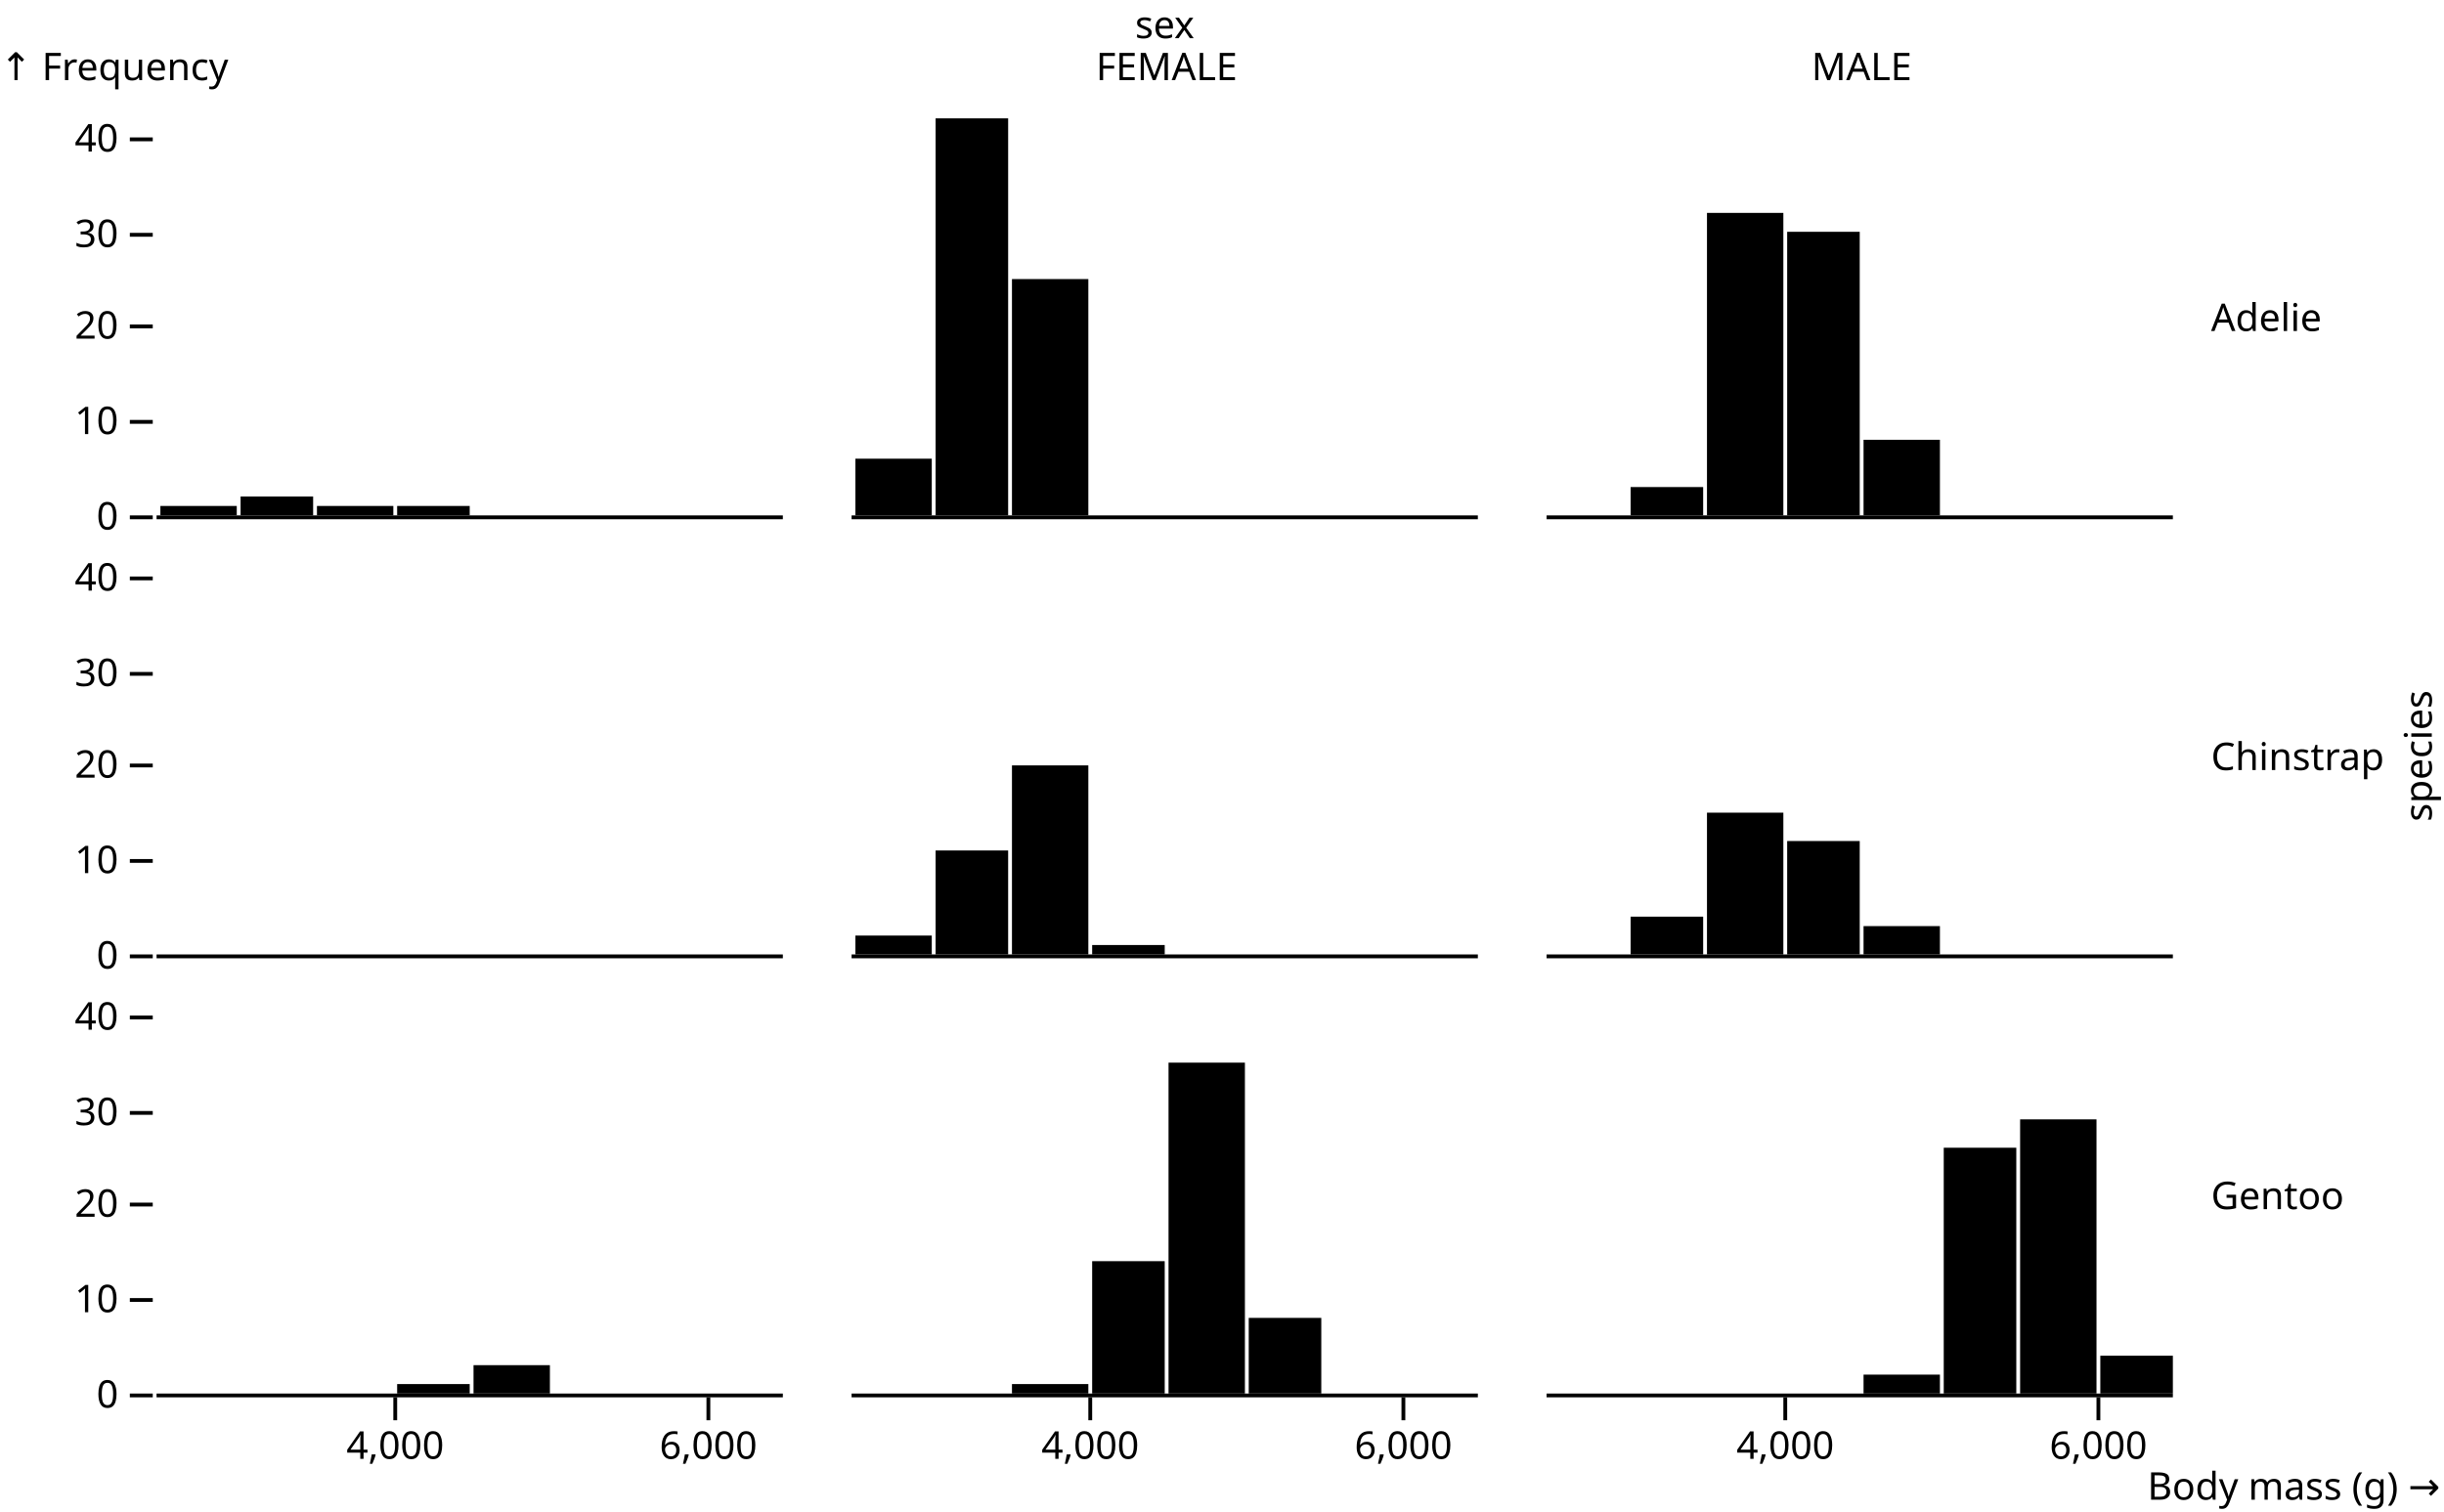
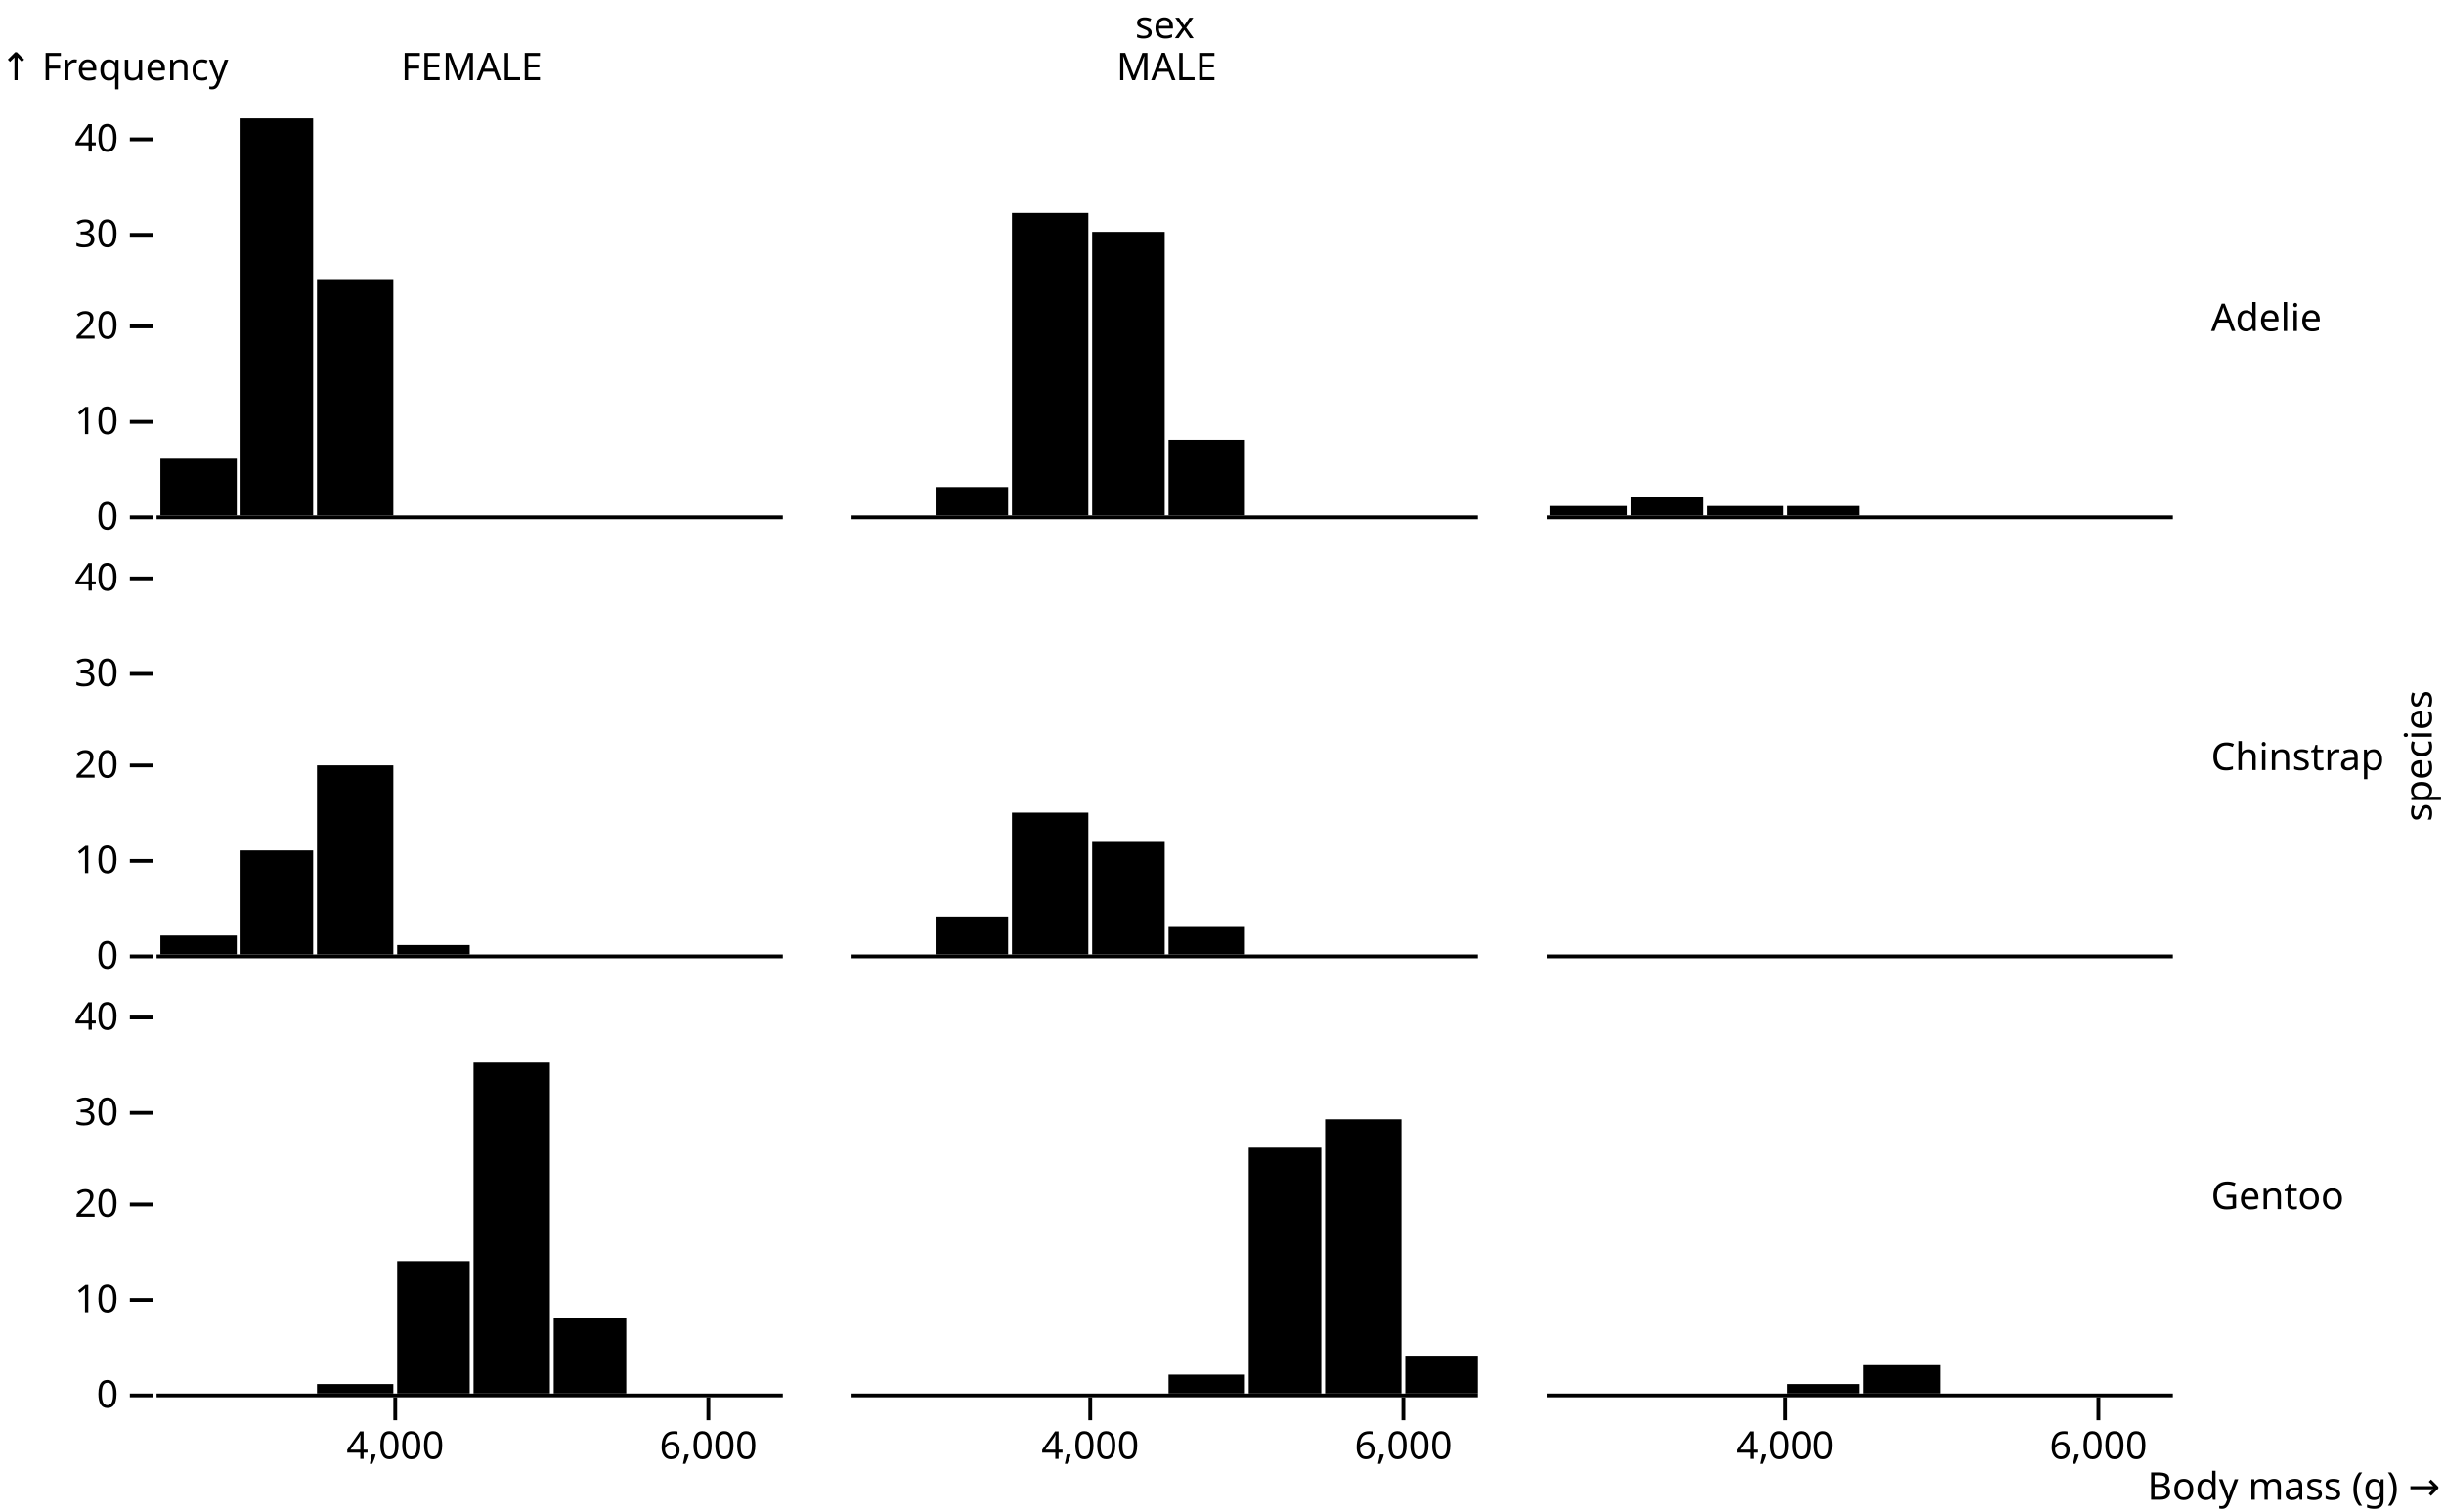
<svg xmlns="http://www.w3.org/2000/svg" viewBox="0,0,640,396" class="plot" fill="currentColor" stroke-miterlimit="1" text-anchor="middle" style="max-width: 640px; display: block; font-size: 10px; font-family: sans-serif; background: white;">
  <style>
    .plot text {
      white-space: pre;
    }
  </style>
  <g transform="translate(570,0)" fill="none" text-anchor="start">
    <g class="tick" opacity="1" transform="translate(0,83.5)">
      <line stroke="currentColor" x2="0" />
      <text fill="currentColor" x="9" dy="0.32em">Adelie</text>
    </g>
    <g class="tick" opacity="1" transform="translate(0,198.5)">
      <line stroke="currentColor" x2="0" />
      <text fill="currentColor" x="9" dy="0.32em">Chinstrap</text>
    </g>
    <g class="tick" opacity="1" transform="translate(0,313.5)">
      <line stroke="currentColor" x2="0" />
      <text fill="currentColor" x="9" dy="0.32em">Gentoo</text>
    </g>
    <text fill="currentColor" transform="translate(70,198) rotate(-90)" dy="-0.32em" text-anchor="middle">species</text>
  </g>
  <g transform="translate(0,30)" fill="none" text-anchor="middle">
    <g class="tick" opacity="1" transform="translate(123.5,0)">
      <line stroke="currentColor" y2="0" />
-       <text fill="currentColor" y="-9" dy="0em" />
+       <text fill="currentColor" y="-9" dy="0em">FEMALE</text>
    </g>
    <g class="tick" opacity="1" transform="translate(305.5,0)">
      <line stroke="currentColor" y2="0" />
-       <text fill="currentColor" y="-9" dy="0em">FEMALE</text>
+       <text fill="currentColor" y="-9" dy="0em">MALE</text>
    </g>
    <g class="tick" opacity="1" transform="translate(487.5,0)">
      <line stroke="currentColor" y2="0" />
-       <text fill="currentColor" y="-9" dy="0em">MALE</text>
+       <text fill="currentColor" y="-9" dy="0em" />
    </g>
    <text fill="currentColor" transform="translate(305,-30)" dy="1em" text-anchor="middle">sex</text>
  </g>
  <g>
    <g transform="translate(0,31)">
      <g transform="translate(40,0)" fill="none" text-anchor="end">
        <g class="tick" opacity="1" transform="translate(0,104.5)">
          <line stroke="currentColor" x2="-6" />
          <text fill="currentColor" x="-9" dy="0.32em">0</text>
        </g>
        <g class="tick" opacity="1" transform="translate(0,79.5)">
          <line stroke="currentColor" x2="-6" />
          <text fill="currentColor" x="-9" dy="0.32em">10</text>
        </g>
        <g class="tick" opacity="1" transform="translate(0,54.5)">
          <line stroke="currentColor" x2="-6" />
          <text fill="currentColor" x="-9" dy="0.32em">20</text>
        </g>
        <g class="tick" opacity="1" transform="translate(0,30.5)">
          <line stroke="currentColor" x2="-6" />
          <text fill="currentColor" x="-9" dy="0.32em">30</text>
        </g>
        <g class="tick" opacity="1" transform="translate(0,5.5)">
          <line stroke="currentColor" x2="-6" />
          <text fill="currentColor" x="-9" dy="0.32em">40</text>
        </g>
        <text fill="currentColor" transform="translate(-40,0)" dy="-1em" text-anchor="start">↑ Frequency</text>
      </g>
    </g>
    <g transform="translate(0,146)">
      <g transform="translate(40,0)" fill="none" text-anchor="end">
        <g class="tick" opacity="1" transform="translate(0,104.5)">
          <line stroke="currentColor" x2="-6" />
          <text fill="currentColor" x="-9" dy="0.32em">0</text>
        </g>
        <g class="tick" opacity="1" transform="translate(0,79.5)">
          <line stroke="currentColor" x2="-6" />
          <text fill="currentColor" x="-9" dy="0.32em">10</text>
        </g>
        <g class="tick" opacity="1" transform="translate(0,54.5)">
          <line stroke="currentColor" x2="-6" />
          <text fill="currentColor" x="-9" dy="0.32em">20</text>
        </g>
        <g class="tick" opacity="1" transform="translate(0,30.5)">
          <line stroke="currentColor" x2="-6" />
          <text fill="currentColor" x="-9" dy="0.32em">30</text>
        </g>
        <g class="tick" opacity="1" transform="translate(0,5.5)">
          <line stroke="currentColor" x2="-6" />
          <text fill="currentColor" x="-9" dy="0.32em">40</text>
        </g>
      </g>
    </g>
    <g transform="translate(0,261)">
      <g transform="translate(40,0)" fill="none" text-anchor="end">
        <g class="tick" opacity="1" transform="translate(0,104.5)">
          <line stroke="currentColor" x2="-6" />
          <text fill="currentColor" x="-9" dy="0.32em">0</text>
        </g>
        <g class="tick" opacity="1" transform="translate(0,79.5)">
          <line stroke="currentColor" x2="-6" />
          <text fill="currentColor" x="-9" dy="0.32em">10</text>
        </g>
        <g class="tick" opacity="1" transform="translate(0,54.5)">
          <line stroke="currentColor" x2="-6" />
          <text fill="currentColor" x="-9" dy="0.32em">20</text>
        </g>
        <g class="tick" opacity="1" transform="translate(0,30.5)">
          <line stroke="currentColor" x2="-6" />
          <text fill="currentColor" x="-9" dy="0.32em">30</text>
        </g>
        <g class="tick" opacity="1" transform="translate(0,5.5)">
          <line stroke="currentColor" x2="-6" />
          <text fill="currentColor" x="-9" dy="0.32em">40</text>
        </g>
      </g>
    </g>
    <g transform="translate(41,0)">
      <g transform="translate(0,366)" fill="none" text-anchor="middle">
        <g class="tick" opacity="1" transform="translate(62.5,0)">
          <line stroke="currentColor" y2="6" />
          <text fill="currentColor" y="9" dy="0.71em">4,000</text>
        </g>
        <g class="tick" opacity="1" transform="translate(144.5,0)">
          <line stroke="currentColor" y2="6" />
          <text fill="currentColor" y="9" dy="0.71em">6,000</text>
        </g>
      </g>
    </g>
    <g transform="translate(223,0)">
      <g transform="translate(0,366)" fill="none" text-anchor="middle">
        <g class="tick" opacity="1" transform="translate(62.5,0)">
          <line stroke="currentColor" y2="6" />
          <text fill="currentColor" y="9" dy="0.71em">4,000</text>
        </g>
        <g class="tick" opacity="1" transform="translate(144.5,0)">
          <line stroke="currentColor" y2="6" />
          <text fill="currentColor" y="9" dy="0.71em">6,000</text>
        </g>
      </g>
    </g>
    <g transform="translate(405,0)">
      <g transform="translate(0,366)" fill="none" text-anchor="middle">
        <g class="tick" opacity="1" transform="translate(62.5,0)">
          <line stroke="currentColor" y2="6" />
          <text fill="currentColor" y="9" dy="0.71em">4,000</text>
        </g>
        <g class="tick" opacity="1" transform="translate(144.5,0)">
          <line stroke="currentColor" y2="6" />
          <text fill="currentColor" y="9" dy="0.71em">6,000</text>
        </g>
        <text fill="currentColor" transform="translate(234,30)" dy="-0.32em" text-anchor="end">Body mass (g) →</text>
      </g>
    </g>
    <g transform="translate(41,31)">
      <g transform="translate(0,0)">
+         <rect x="1" y="89.143" width="20" height="14.857" />
+         <rect x="22" y="0" width="19" height="104" />
+         <rect x="42" y="42.095" width="20" height="61.905" />
+       </g>
+       <g stroke="currentColor" transform="translate(0,0.5)">
+         <line x1="0" x2="164" y1="104" y2="104" />
+       </g>
+     </g>
+     <g transform="translate(41,146)">
+       <g transform="translate(0,0)">
+         <rect x="1" y="99.048" width="20" height="4.952" />
+         <rect x="22" y="76.762" width="19" height="27.238" />
+         <rect x="42" y="54.476" width="20" height="49.524" />
+         <rect x="63" y="101.524" width="19" height="2.476" />
+       </g>
+       <g stroke="currentColor" transform="translate(0,0.5)">
+         <line x1="0" x2="164" y1="104" y2="104" />
+       </g>
+     </g>
+     <g transform="translate(41,261)">
+       <g transform="translate(0,0)">
+         <rect x="42" y="101.524" width="20" height="2.476" />
+         <rect x="63" y="69.333" width="19" height="34.667" />
+         <rect x="83" y="17.333" width="20" height="86.667" />
+         <rect x="104" y="84.19" width="19" height="19.81" />
+       </g>
+       <g stroke="currentColor" transform="translate(0,0.5)">
+         <line x1="0" x2="164" y1="104" y2="104" />
+       </g>
+     </g>
+     <g transform="translate(223,31)">
+       <g transform="translate(0,0)">
+         <rect x="22" y="96.571" width="19" height="7.429" />
+         <rect x="42" y="24.762" width="20" height="79.238" />
+         <rect x="63" y="29.714" width="19" height="74.286" />
+         <rect x="83" y="84.19" width="20" height="19.81" />
+       </g>
+       <g stroke="currentColor" transform="translate(0,0.5)">
+         <line x1="0" x2="164" y1="104" y2="104" />
+       </g>
+     </g>
+     <g transform="translate(223,146)">
+       <g transform="translate(0,0)">
+         <rect x="22" y="94.095" width="19" height="9.905" />
+         <rect x="42" y="66.857" width="20" height="37.143" />
+         <rect x="63" y="74.286" width="19" height="29.714" />
+         <rect x="83" y="96.571" width="20" height="7.429" />
+       </g>
+       <g stroke="currentColor" transform="translate(0,0.5)">
+         <line x1="0" x2="164" y1="104" y2="104" />
+       </g>
+     </g>
+     <g transform="translate(223,261)">
+       <g transform="translate(0,0)">
+         <rect x="83" y="99.048" width="20" height="4.952" />
+         <rect x="104" y="39.619" width="19" height="64.381" />
+         <rect x="124" y="32.19" width="20" height="71.81" />
+         <rect x="145" y="94.095" width="19" height="9.905" />
+       </g>
+       <g stroke="currentColor" transform="translate(0,0.5)">
+         <line x1="0" x2="164" y1="104" y2="104" />
+       </g>
+     </g>
+     <g transform="translate(405,31)">
+       <g transform="translate(0,0)">
        <rect x="1" y="101.524" width="20" height="2.476" />
        <rect x="22" y="99.048" width="19" height="4.952" />
        <rect x="42" y="101.524" width="20" height="2.476" />
        <rect x="63" y="101.524" width="19" height="2.476" />
      </g>
      <g stroke="currentColor" transform="translate(0,0.5)">
        <line x1="0" x2="164" y1="104" y2="104" />
      </g>
    </g>
-     <g transform="translate(41,146)">
+     <g transform="translate(405,146)">
      <g transform="translate(0,0)" />
      <g stroke="currentColor" transform="translate(0,0.5)">
        <line x1="0" x2="164" y1="104" y2="104" />
      </g>
    </g>
-     <g transform="translate(41,261)">
+     <g transform="translate(405,261)">
      <g transform="translate(0,0)">
        <rect x="63" y="101.524" width="19" height="2.476" />
        <rect x="83" y="96.571" width="20" height="7.429" />
      </g>
      <g stroke="currentColor" transform="translate(0,0.5)">
        <line x1="0" x2="164" y1="104" y2="104" />
      </g>
    </g>
-     <g transform="translate(223,31)">
-       <g transform="translate(0,0)">
-         <rect x="1" y="89.143" width="20" height="14.857" />
-         <rect x="22" y="0" width="19" height="104" />
-         <rect x="42" y="42.095" width="20" height="61.905" />
-       </g>
-       <g stroke="currentColor" transform="translate(0,0.5)">
-         <line x1="0" x2="164" y1="104" y2="104" />
-       </g>
-     </g>
-     <g transform="translate(223,146)">
-       <g transform="translate(0,0)">
-         <rect x="1" y="99.048" width="20" height="4.952" />
-         <rect x="22" y="76.762" width="19" height="27.238" />
-         <rect x="42" y="54.476" width="20" height="49.524" />
-         <rect x="63" y="101.524" width="19" height="2.476" />
-       </g>
-       <g stroke="currentColor" transform="translate(0,0.5)">
-         <line x1="0" x2="164" y1="104" y2="104" />
-       </g>
-     </g>
-     <g transform="translate(223,261)">
-       <g transform="translate(0,0)">
-         <rect x="42" y="101.524" width="20" height="2.476" />
-         <rect x="63" y="69.333" width="19" height="34.667" />
-         <rect x="83" y="17.333" width="20" height="86.667" />
-         <rect x="104" y="84.19" width="19" height="19.81" />
-       </g>
-       <g stroke="currentColor" transform="translate(0,0.5)">
-         <line x1="0" x2="164" y1="104" y2="104" />
-       </g>
-     </g>
-     <g transform="translate(405,31)">
-       <g transform="translate(0,0)">
-         <rect x="22" y="96.571" width="19" height="7.429" />
-         <rect x="42" y="24.762" width="20" height="79.238" />
-         <rect x="63" y="29.714" width="19" height="74.286" />
-         <rect x="83" y="84.19" width="20" height="19.81" />
-       </g>
-       <g stroke="currentColor" transform="translate(0,0.5)">
-         <line x1="0" x2="164" y1="104" y2="104" />
-       </g>
-     </g>
-     <g transform="translate(405,146)">
-       <g transform="translate(0,0)">
-         <rect x="22" y="94.095" width="19" height="9.905" />
-         <rect x="42" y="66.857" width="20" height="37.143" />
-         <rect x="63" y="74.286" width="19" height="29.714" />
-         <rect x="83" y="96.571" width="20" height="7.429" />
-       </g>
-       <g stroke="currentColor" transform="translate(0,0.5)">
-         <line x1="0" x2="164" y1="104" y2="104" />
-       </g>
-     </g>
-     <g transform="translate(405,261)">
-       <g transform="translate(0,0)">
-         <rect x="83" y="99.048" width="20" height="4.952" />
-         <rect x="104" y="39.619" width="19" height="64.381" />
-         <rect x="124" y="32.19" width="20" height="71.81" />
-         <rect x="145" y="94.095" width="19" height="9.905" />
-       </g>
-       <g stroke="currentColor" transform="translate(0,0.5)">
-         <line x1="0" x2="164" y1="104" y2="104" />
-       </g>
-     </g>
  </g>
</svg>
